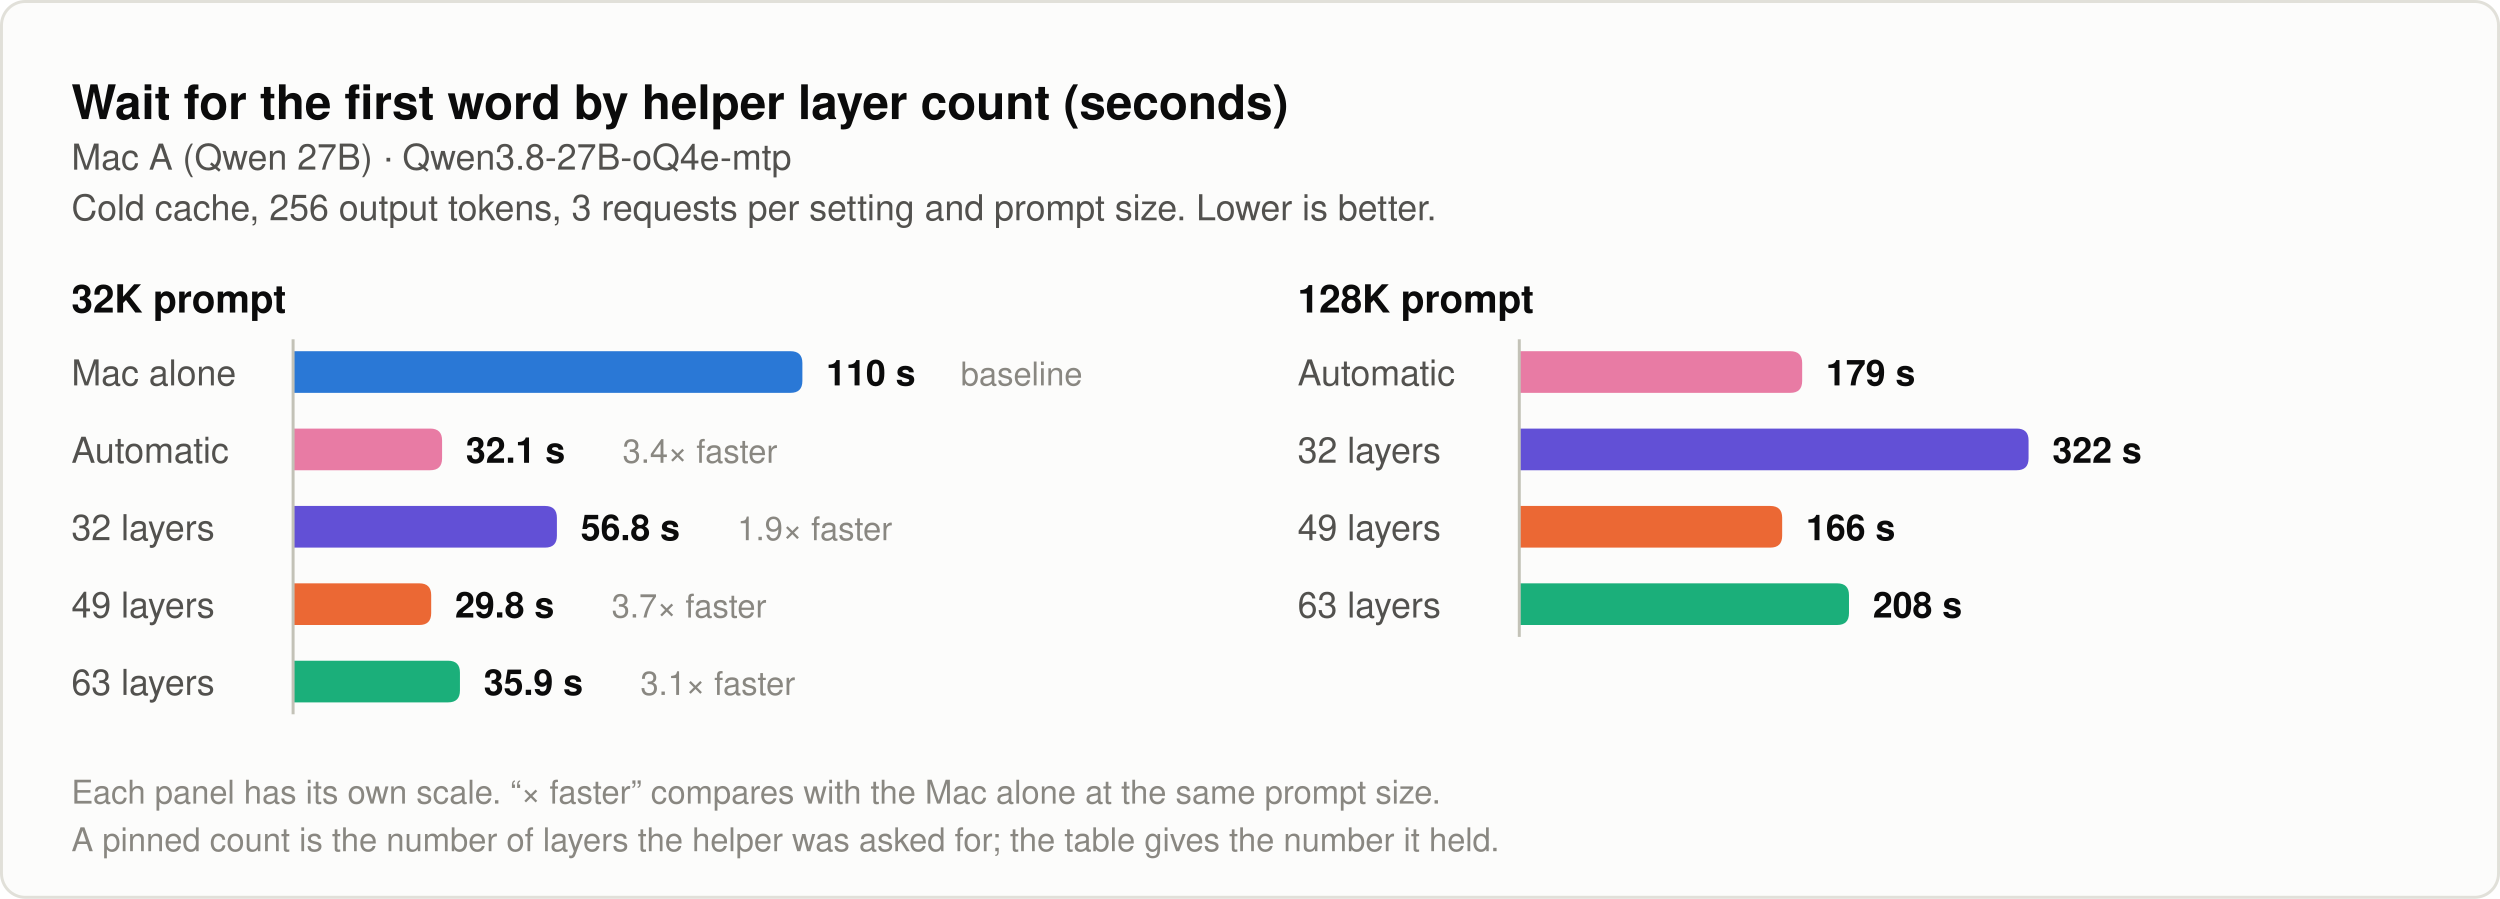
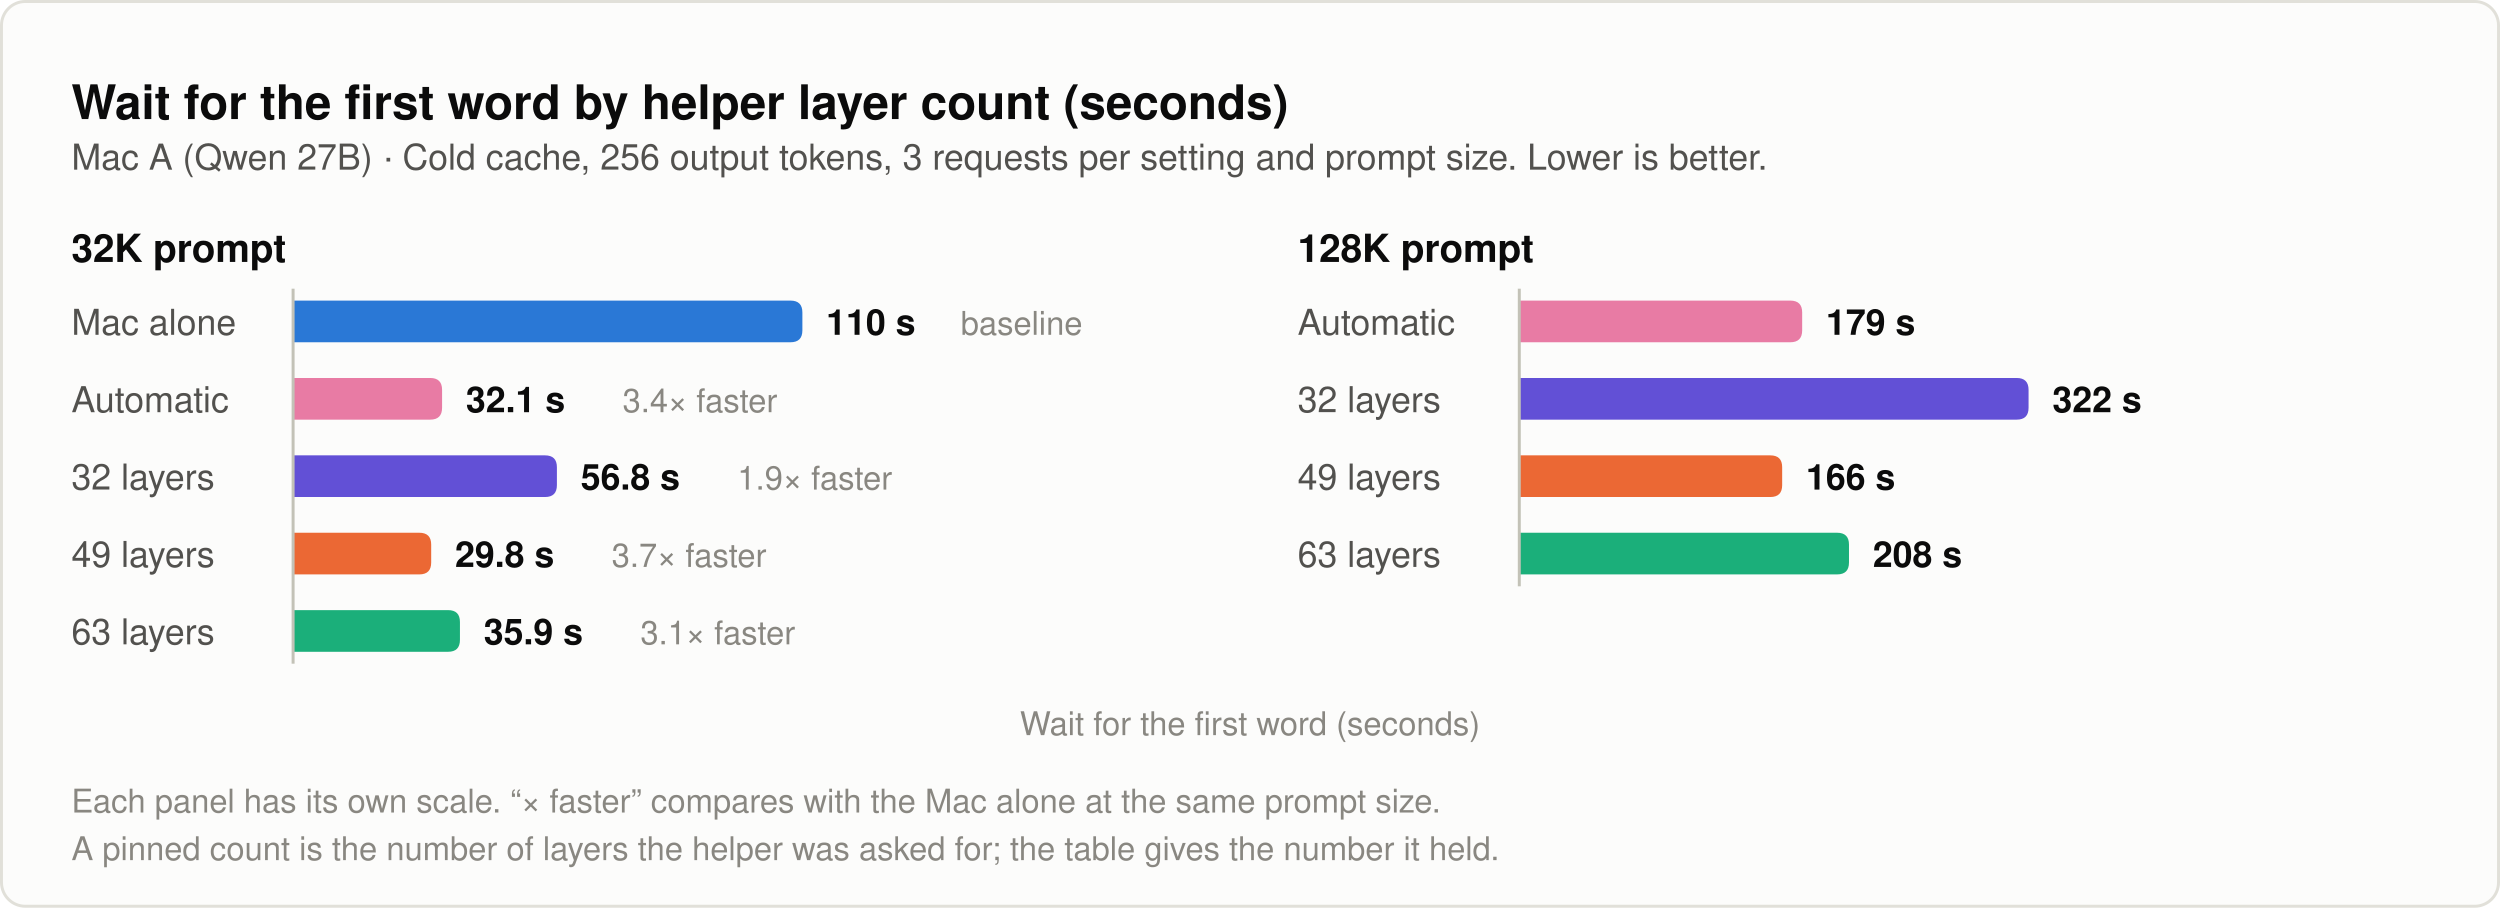
- <svg xmlns="http://www.w3.org/2000/svg" width="840" height="302" viewBox="0 0 840 302" role="img" aria-label="Wait for the first word by helper layer count (seconds) Mac A (Qwen 27B) · Qwen3.8-27B-oQ4e-mtp Cold cache, 256 output tokens, 3 requests per setting and prompt size. Lower is better." font-family="system-ui, -apple-system, 'Segoe UI', Helvetica, Arial, sans-serif">
-   <rect x="0.5" y="0.5" width="839" height="301" fill="#fcfcfb" rx="8" stroke="#e1e0d9" stroke-width="1" />
+ <svg xmlns="http://www.w3.org/2000/svg" width="840" height="305" viewBox="0 0 840 305" role="img" aria-label="Wait for the first word by helper layer count (seconds) Mac A (Qwen 27B) · Cold cache, 256 output tokens, 3 requests per setting and prompt size. Lower is better." font-family="system-ui, -apple-system, 'Segoe UI', Helvetica, Arial, sans-serif">
+   <rect x="0.5" y="0.5" width="839" height="304" fill="#fcfcfb" rx="8" stroke="#e1e0d9" stroke-width="1" />
  <text x="24" y="40" font-size="16" fill="#0b0b0b" font-weight="600">Wait for the first word by helper layer count (seconds)</text>
-   <text x="24" y="57" font-size="12" fill="#52514e">Mac A (Qwen 27B) · Qwen3.8-27B-oQ4e-mtp</text>
-   <text x="24" y="74" font-size="12" fill="#52514e">Cold cache, 256 output tokens, 3 requests per setting and prompt size. Lower is better.</text>
-   <text x="24" y="105" font-size="13" fill="#0b0b0b" font-weight="600">32K prompt</text>
-   <text x="24" y="129.5" font-size="12" fill="#52514e">Mac alone</text>
-   <path d="M98.48,118 H265.6 Q269.6,118 269.6,122 V128 Q269.6,132 265.6,132 H98.48 Z" fill="#2a78d6" />
-   <text x="277.6" y="129.5" font-size="12" fill="#0b0b0b" font-weight="600">110 s</text>
-   <text x="322.8" y="129.5" font-size="11" fill="#898781">baseline</text>
-   <text x="24" y="155.5" font-size="12" fill="#52514e">Automatic</text>
-   <path d="M98.48,144 H144.54 Q148.54,144 148.54,148 V154 Q148.54,158 144.54,158 H98.48 Z" fill="#e87ba4" />
-   <text x="156.54" y="155.5" font-size="12" fill="#0b0b0b" font-weight="600">32.1 s</text>
-   <text x="209.18" y="155.5" font-size="11" fill="#898781">3.4× faster</text>
-   <text x="24" y="181.5" font-size="12" fill="#52514e">32 layers</text>
-   <path d="M98.48,170 H183.12 Q187.12,170 187.12,174 V180 Q187.12,184 183.12,184 H98.48 Z" fill="#6250d6" />
-   <text x="195.12" y="181.5" font-size="12" fill="#0b0b0b" font-weight="600">56.8 s</text>
-   <text x="247.76" y="181.5" font-size="11" fill="#898781">1.9× faster</text>
-   <text x="24" y="207.5" font-size="12" fill="#52514e">49 layers</text>
-   <path d="M98.48,196 H140.88 Q144.88,196 144.88,200 V206 Q144.88,210 140.88,210 H98.48 Z" fill="#eb6834" />
-   <text x="152.88" y="207.5" font-size="12" fill="#0b0b0b" font-weight="600">29.8 s</text>
-   <text x="205.52" y="207.5" font-size="11" fill="#898781">3.7× faster</text>
-   <text x="24" y="233.5" font-size="12" fill="#52514e">63 layers</text>
-   <path d="M98.48,222 H150.54 Q154.54,222 154.54,226 V232 Q154.54,236 150.54,236 H98.48 Z" fill="#1baf7a" />
-   <text x="162.54" y="233.5" font-size="12" fill="#0b0b0b" font-weight="600">35.9 s</text>
-   <text x="215.18" y="233.5" font-size="11" fill="#898781">3.1× faster</text>
-   <line x1="98.48" y1="114" x2="98.48" y2="240" stroke="#c3c2b7" stroke-width="1" />
-   <text x="436" y="105" font-size="13" fill="#0b0b0b" font-weight="600">128K prompt</text>
-   <text x="436" y="129.5" font-size="12" fill="#52514e">Automatic</text>
-   <path d="M510.48,118 H601.53 Q605.53,118 605.53,122 V128 Q605.53,132 601.53,132 H510.48 Z" fill="#e87ba4" />
-   <text x="613.53" y="129.5" font-size="12" fill="#0b0b0b" font-weight="600">179 s</text>
-   <text x="436" y="155.5" font-size="12" fill="#52514e">32 layers</text>
-   <path d="M510.48,144 H677.6 Q681.6,144 681.6,148 V154 Q681.6,158 677.6,158 H510.48 Z" fill="#6250d6" />
-   <text x="689.6" y="155.5" font-size="12" fill="#0b0b0b" font-weight="600">322 s</text>
-   <text x="436" y="181.5" font-size="12" fill="#52514e">49 layers</text>
-   <path d="M510.48,170 H594.81 Q598.81,170 598.81,174 V180 Q598.81,184 594.81,184 H510.48 Z" fill="#eb6834" />
-   <text x="606.81" y="181.5" font-size="12" fill="#0b0b0b" font-weight="600">166 s</text>
-   <text x="436" y="207.5" font-size="12" fill="#52514e">63 layers</text>
-   <path d="M510.48,196 H617.26 Q621.26,196 621.26,200 V206 Q621.26,210 617.26,210 H510.48 Z" fill="#1baf7a" />
-   <text x="629.26" y="207.5" font-size="12" fill="#0b0b0b" font-weight="600">208 s</text>
-   <line x1="510.48" y1="114" x2="510.48" y2="214" stroke="#c3c2b7" stroke-width="1" />
-   <text x="24" y="270" font-size="11" fill="#898781">Each panel has its own scale. “× faster” compares with the Mac alone at the same prompt size.</text>
-   <text x="24" y="286" font-size="11" fill="#898781">A pinned count is the number of layers the helper was asked for; the table gives the number it held.</text>
+   <text x="24" y="57" font-size="12" fill="#52514e">Mac A (Qwen 27B) · Cold cache, 256 output tokens, 3 requests per setting and prompt size. Lower is better.</text>
+   <text x="24" y="88" font-size="13" fill="#0b0b0b" font-weight="600">32K prompt</text>
+   <text x="24" y="112.5" font-size="12" fill="#52514e">Mac alone</text>
+   <path d="M98.48,101 H265.6 Q269.6,101 269.6,105 V111 Q269.6,115 265.6,115 H98.48 Z" fill="#2a78d6" />
+   <text x="277.6" y="112.5" font-size="12" fill="#0b0b0b" font-weight="600">110 s</text>
+   <text x="322.8" y="112.5" font-size="11" fill="#898781">baseline</text>
+   <text x="24" y="138.5" font-size="12" fill="#52514e">Automatic</text>
+   <path d="M98.48,127 H144.54 Q148.54,127 148.54,131 V137 Q148.54,141 144.54,141 H98.48 Z" fill="#e87ba4" />
+   <text x="156.54" y="138.5" font-size="12" fill="#0b0b0b" font-weight="600">32.1 s</text>
+   <text x="209.18" y="138.5" font-size="11" fill="#898781">3.4× faster</text>
+   <text x="24" y="164.5" font-size="12" fill="#52514e">32 layers</text>
+   <path d="M98.48,153 H183.12 Q187.12,153 187.12,157 V163 Q187.12,167 183.12,167 H98.48 Z" fill="#6250d6" />
+   <text x="195.12" y="164.5" font-size="12" fill="#0b0b0b" font-weight="600">56.8 s</text>
+   <text x="247.76" y="164.5" font-size="11" fill="#898781">1.9× faster</text>
+   <text x="24" y="190.5" font-size="12" fill="#52514e">49 layers</text>
+   <path d="M98.48,179 H140.88 Q144.88,179 144.88,183 V189 Q144.88,193 140.88,193 H98.48 Z" fill="#eb6834" />
+   <text x="152.88" y="190.5" font-size="12" fill="#0b0b0b" font-weight="600">29.8 s</text>
+   <text x="205.52" y="190.5" font-size="11" fill="#898781">3.7× faster</text>
+   <text x="24" y="216.5" font-size="12" fill="#52514e">63 layers</text>
+   <path d="M98.48,205 H150.54 Q154.54,205 154.54,209 V215 Q154.54,219 150.54,219 H98.48 Z" fill="#1baf7a" />
+   <text x="162.54" y="216.5" font-size="12" fill="#0b0b0b" font-weight="600">35.9 s</text>
+   <text x="215.18" y="216.5" font-size="11" fill="#898781">3.1× faster</text>
+   <line x1="98.48" y1="97" x2="98.48" y2="223" stroke="#c3c2b7" stroke-width="1" />
+   <text x="436" y="88" font-size="13" fill="#0b0b0b" font-weight="600">128K prompt</text>
+   <text x="436" y="112.5" font-size="12" fill="#52514e">Automatic</text>
+   <path d="M510.48,101 H601.53 Q605.53,101 605.53,105 V111 Q605.53,115 601.53,115 H510.48 Z" fill="#e87ba4" />
+   <text x="613.53" y="112.5" font-size="12" fill="#0b0b0b" font-weight="600">179 s</text>
+   <text x="436" y="138.5" font-size="12" fill="#52514e">32 layers</text>
+   <path d="M510.48,127 H677.6 Q681.6,127 681.6,131 V137 Q681.6,141 677.6,141 H510.48 Z" fill="#6250d6" />
+   <text x="689.6" y="138.5" font-size="12" fill="#0b0b0b" font-weight="600">322 s</text>
+   <text x="436" y="164.5" font-size="12" fill="#52514e">49 layers</text>
+   <path d="M510.48,153 H594.81 Q598.81,153 598.81,157 V163 Q598.81,167 594.81,167 H510.48 Z" fill="#eb6834" />
+   <text x="606.81" y="164.5" font-size="12" fill="#0b0b0b" font-weight="600">166 s</text>
+   <text x="436" y="190.5" font-size="12" fill="#52514e">63 layers</text>
+   <path d="M510.48,179 H617.26 Q621.26,179 621.26,183 V189 Q621.26,193 617.26,193 H510.48 Z" fill="#1baf7a" />
+   <text x="629.26" y="190.5" font-size="12" fill="#0b0b0b" font-weight="600">208 s</text>
+   <line x1="510.48" y1="97" x2="510.48" y2="197" stroke="#c3c2b7" stroke-width="1" />
+   <text x="420" y="247" font-size="11" fill="#898781" text-anchor="middle">Wait for the first word (seconds)</text>
+   <text x="24" y="273" font-size="11" fill="#898781">Each panel has its own scale. “× faster” compares with the Mac alone at the same prompt size.</text>
+   <text x="24" y="289" font-size="11" fill="#898781">A pinned count is the number of layers the helper was asked for; the table gives the number it held.</text>
</svg>
